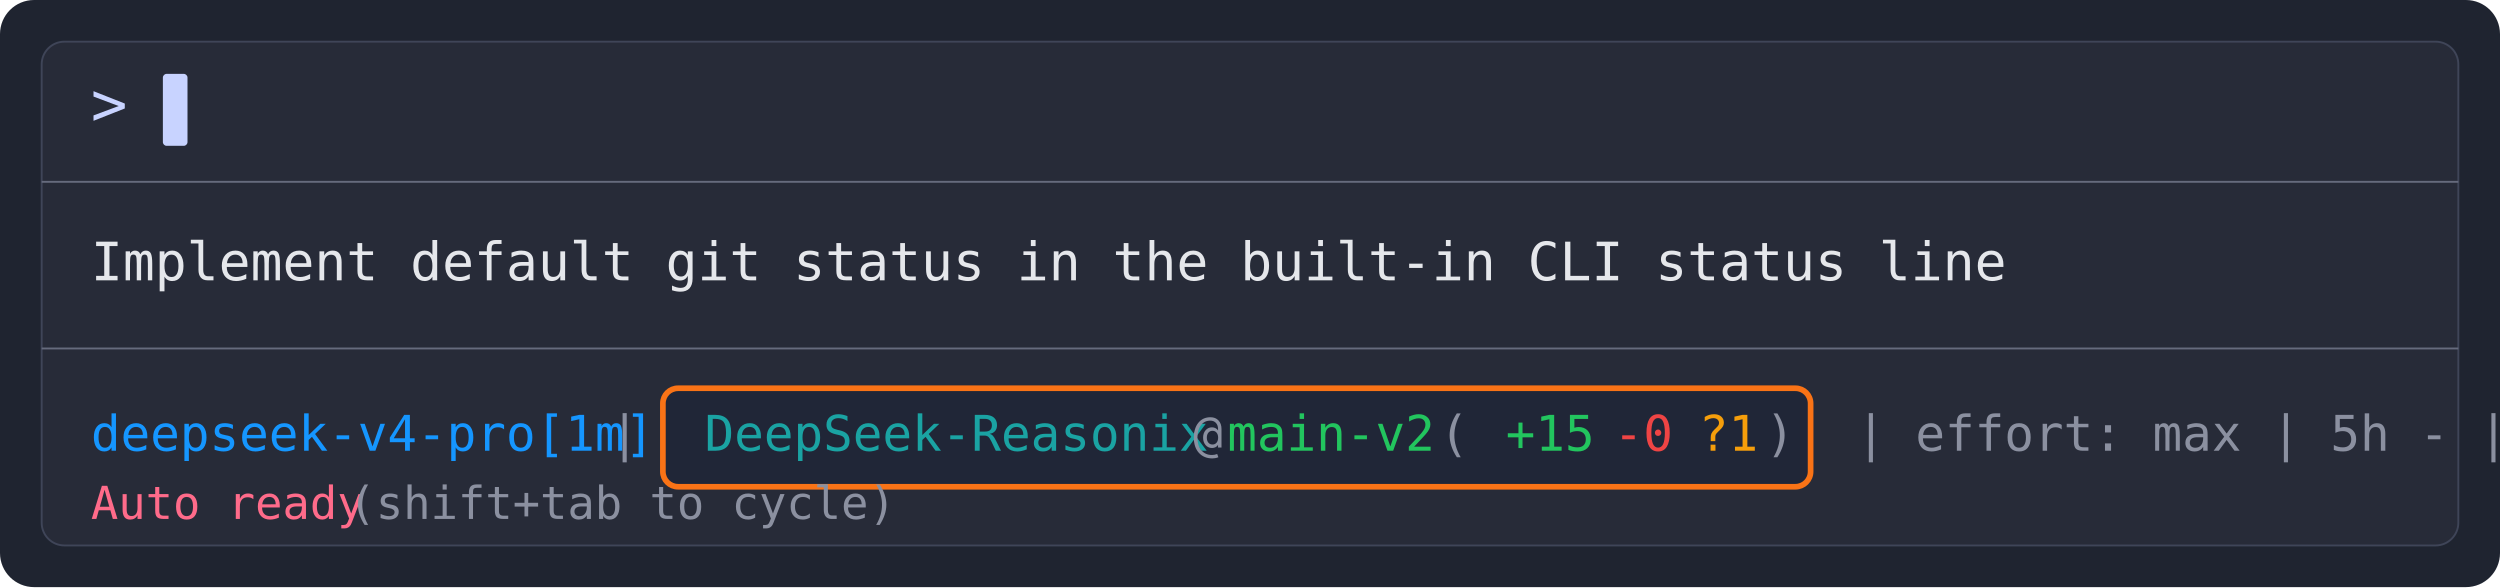
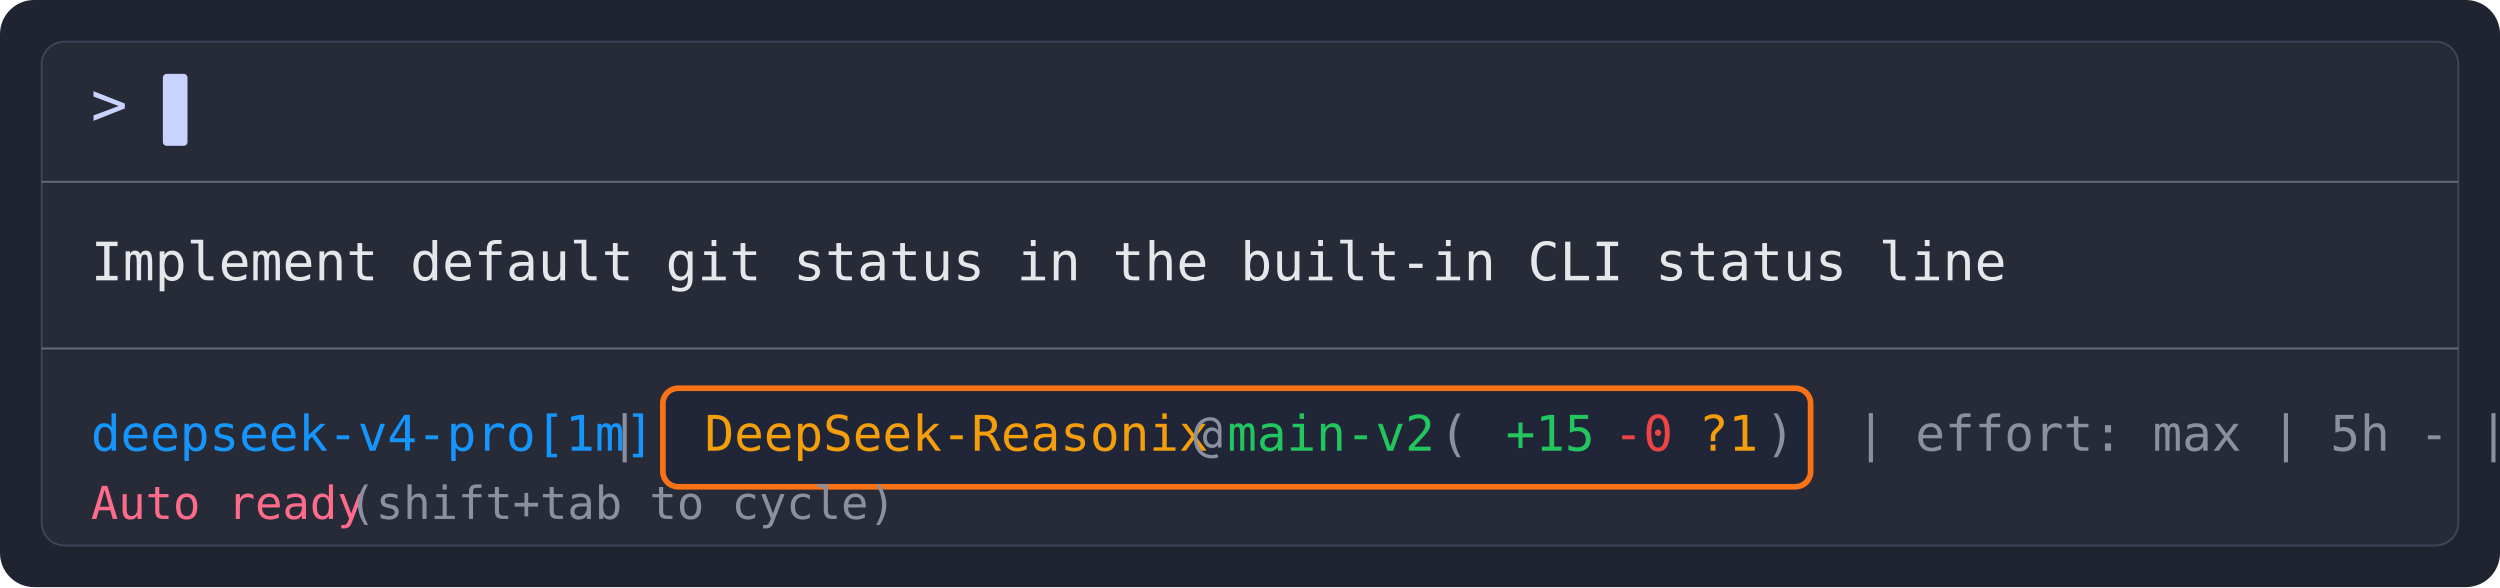
<svg xmlns="http://www.w3.org/2000/svg" width="1320" height="310" viewBox="0 0 1320 310" fill="none" role="img" aria-labelledby="title desc">
  <rect width="1320" height="310" rx="18" fill="#1f2430" />
  <rect x="22" y="22" width="1276" height="266" rx="12" fill="#272b38" stroke="#3f4558" />
  <line x1="22" y1="96" x2="1298" y2="96" stroke="#666b7d" />
  <line x1="22" y1="184" x2="1298" y2="184" stroke="#666b7d" />
  <text x="48" y="66" fill="#c8d3ff" font-family="SFMono-Regular, Menlo, Consolas, monospace" font-size="32">&gt; </text>
  <rect x="86" y="39" width="13" height="38" rx="2" fill="#c8d3ff" />
  <text x="48" y="148" fill="#e5e7eb" font-family="SFMono-Regular, Menlo, Consolas, monospace" font-size="28">Implement default git status in the built-in CLI status line</text>
  <text x="48" y="238" fill="#1596ff" font-family="SFMono-Regular, Menlo, Consolas, monospace" font-size="26">deepseek-v4-pro[1m]</text>
  <text x="322" y="238" fill="#8b90a0" font-family="SFMono-Regular, Menlo, Consolas, monospace" font-size="26">|</text>
  <rect x="350" y="205" width="606" height="52" rx="8" fill="#202637" stroke="#f97316" stroke-width="3" />
-   <text x="372" y="238" fill="#1aa3a3" font-family="SFMono-Regular, Menlo, Consolas, monospace" font-size="26">DeepSeek-Reasonix</text>
+   <text x="372" y="238" fill="#f59e0b" font-family="SFMono-Regular, Menlo, Consolas, monospace" font-size="26">DeepSeek-Reasonix</text>
  <text x="630" y="238" fill="#8b90a0" font-family="SFMono-Regular, Menlo, Consolas, monospace" font-size="26">@</text>
  <text x="648" y="238" fill="#22c55e" font-family="SFMono-Regular, Menlo, Consolas, monospace" font-size="26">main-v2</text>
  <text x="760" y="238" fill="#8b90a0" font-family="SFMono-Regular, Menlo, Consolas, monospace" font-size="26"> (</text>
  <text x="795" y="238" fill="#22c55e" font-family="SFMono-Regular, Menlo, Consolas, monospace" font-size="26">+15</text>
  <text x="852" y="238" fill="#ef4444" font-family="SFMono-Regular, Menlo, Consolas, monospace" font-size="26">-0</text>
  <text x="897" y="238" fill="#f59e0b" font-family="SFMono-Regular, Menlo, Consolas, monospace" font-size="26">?1</text>
  <text x="932" y="238" fill="#8b90a0" font-family="SFMono-Regular, Menlo, Consolas, monospace" font-size="26">)</text>
  <text x="980" y="238" fill="#8b90a0" font-family="SFMono-Regular, Menlo, Consolas, monospace" font-size="26">| effort: max | 5h - | 7d -</text>
  <text x="48" y="274" fill="#ff6b8a" font-family="SFMono-Regular, Menlo, Consolas, monospace" font-size="24">Auto ready</text>
  <text x="184" y="274" fill="#8b90a0" font-family="SFMono-Regular, Menlo, Consolas, monospace" font-size="24">(shift+tab to cycle)</text>
</svg>
